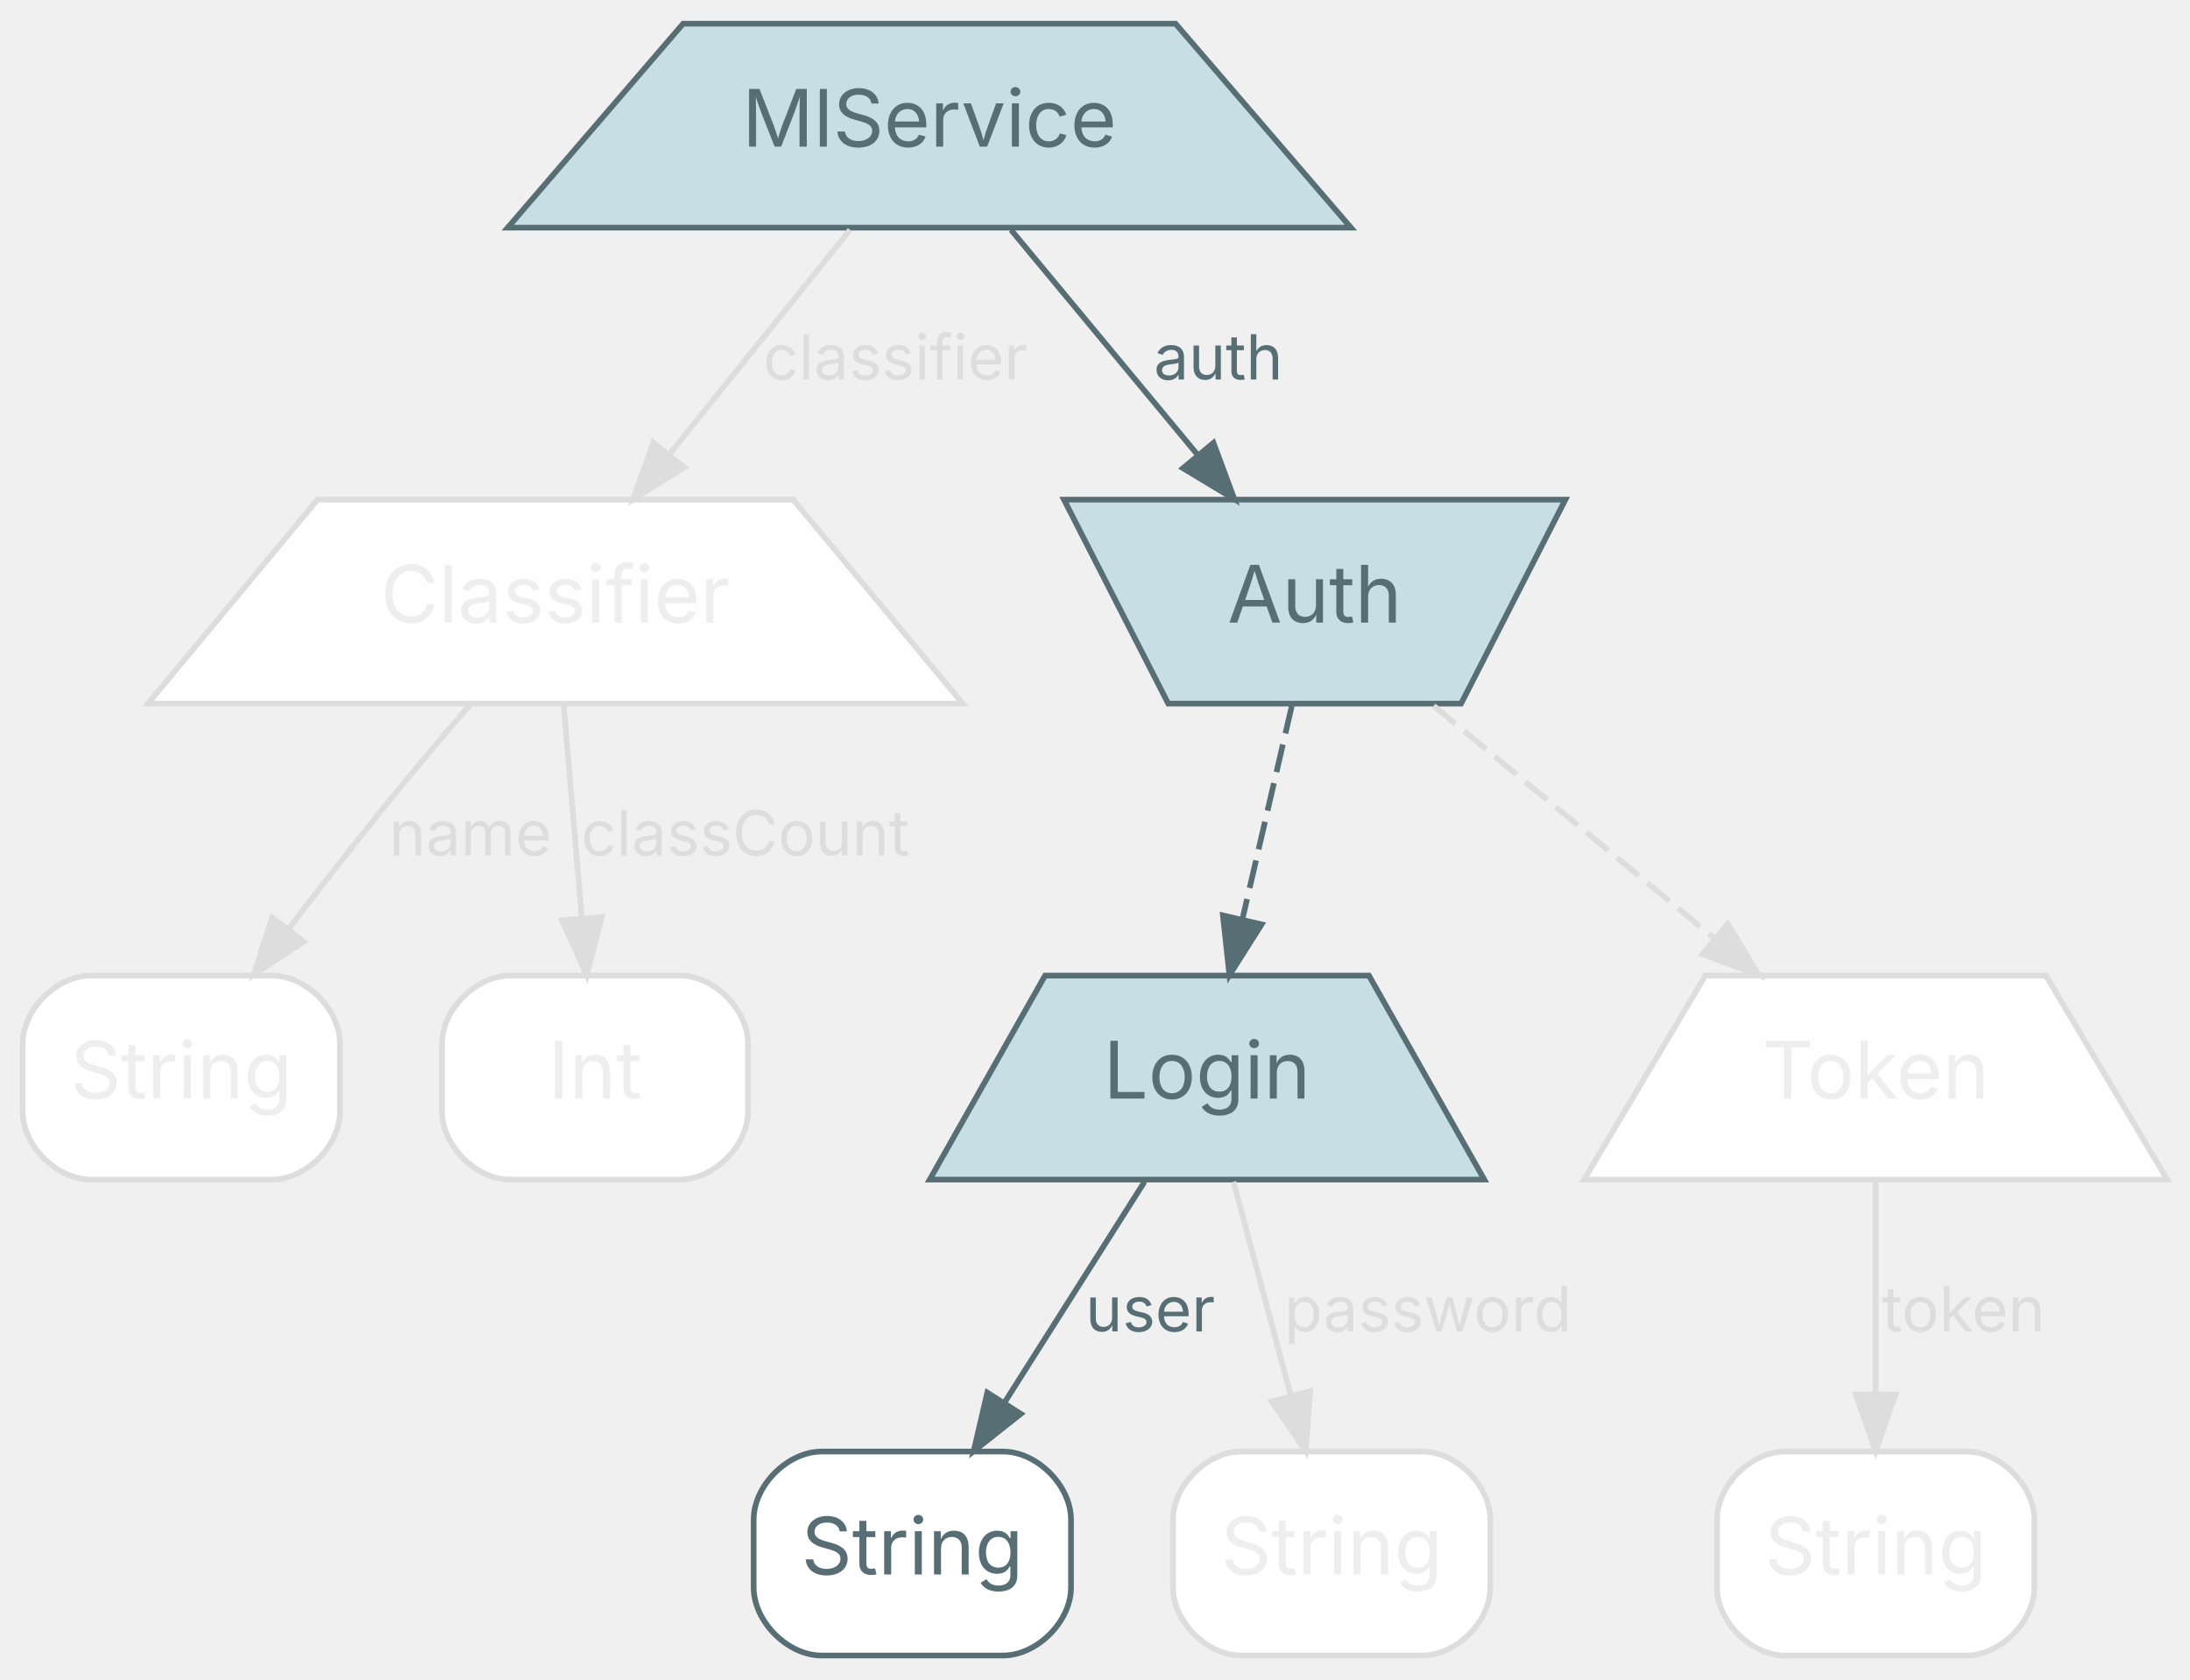
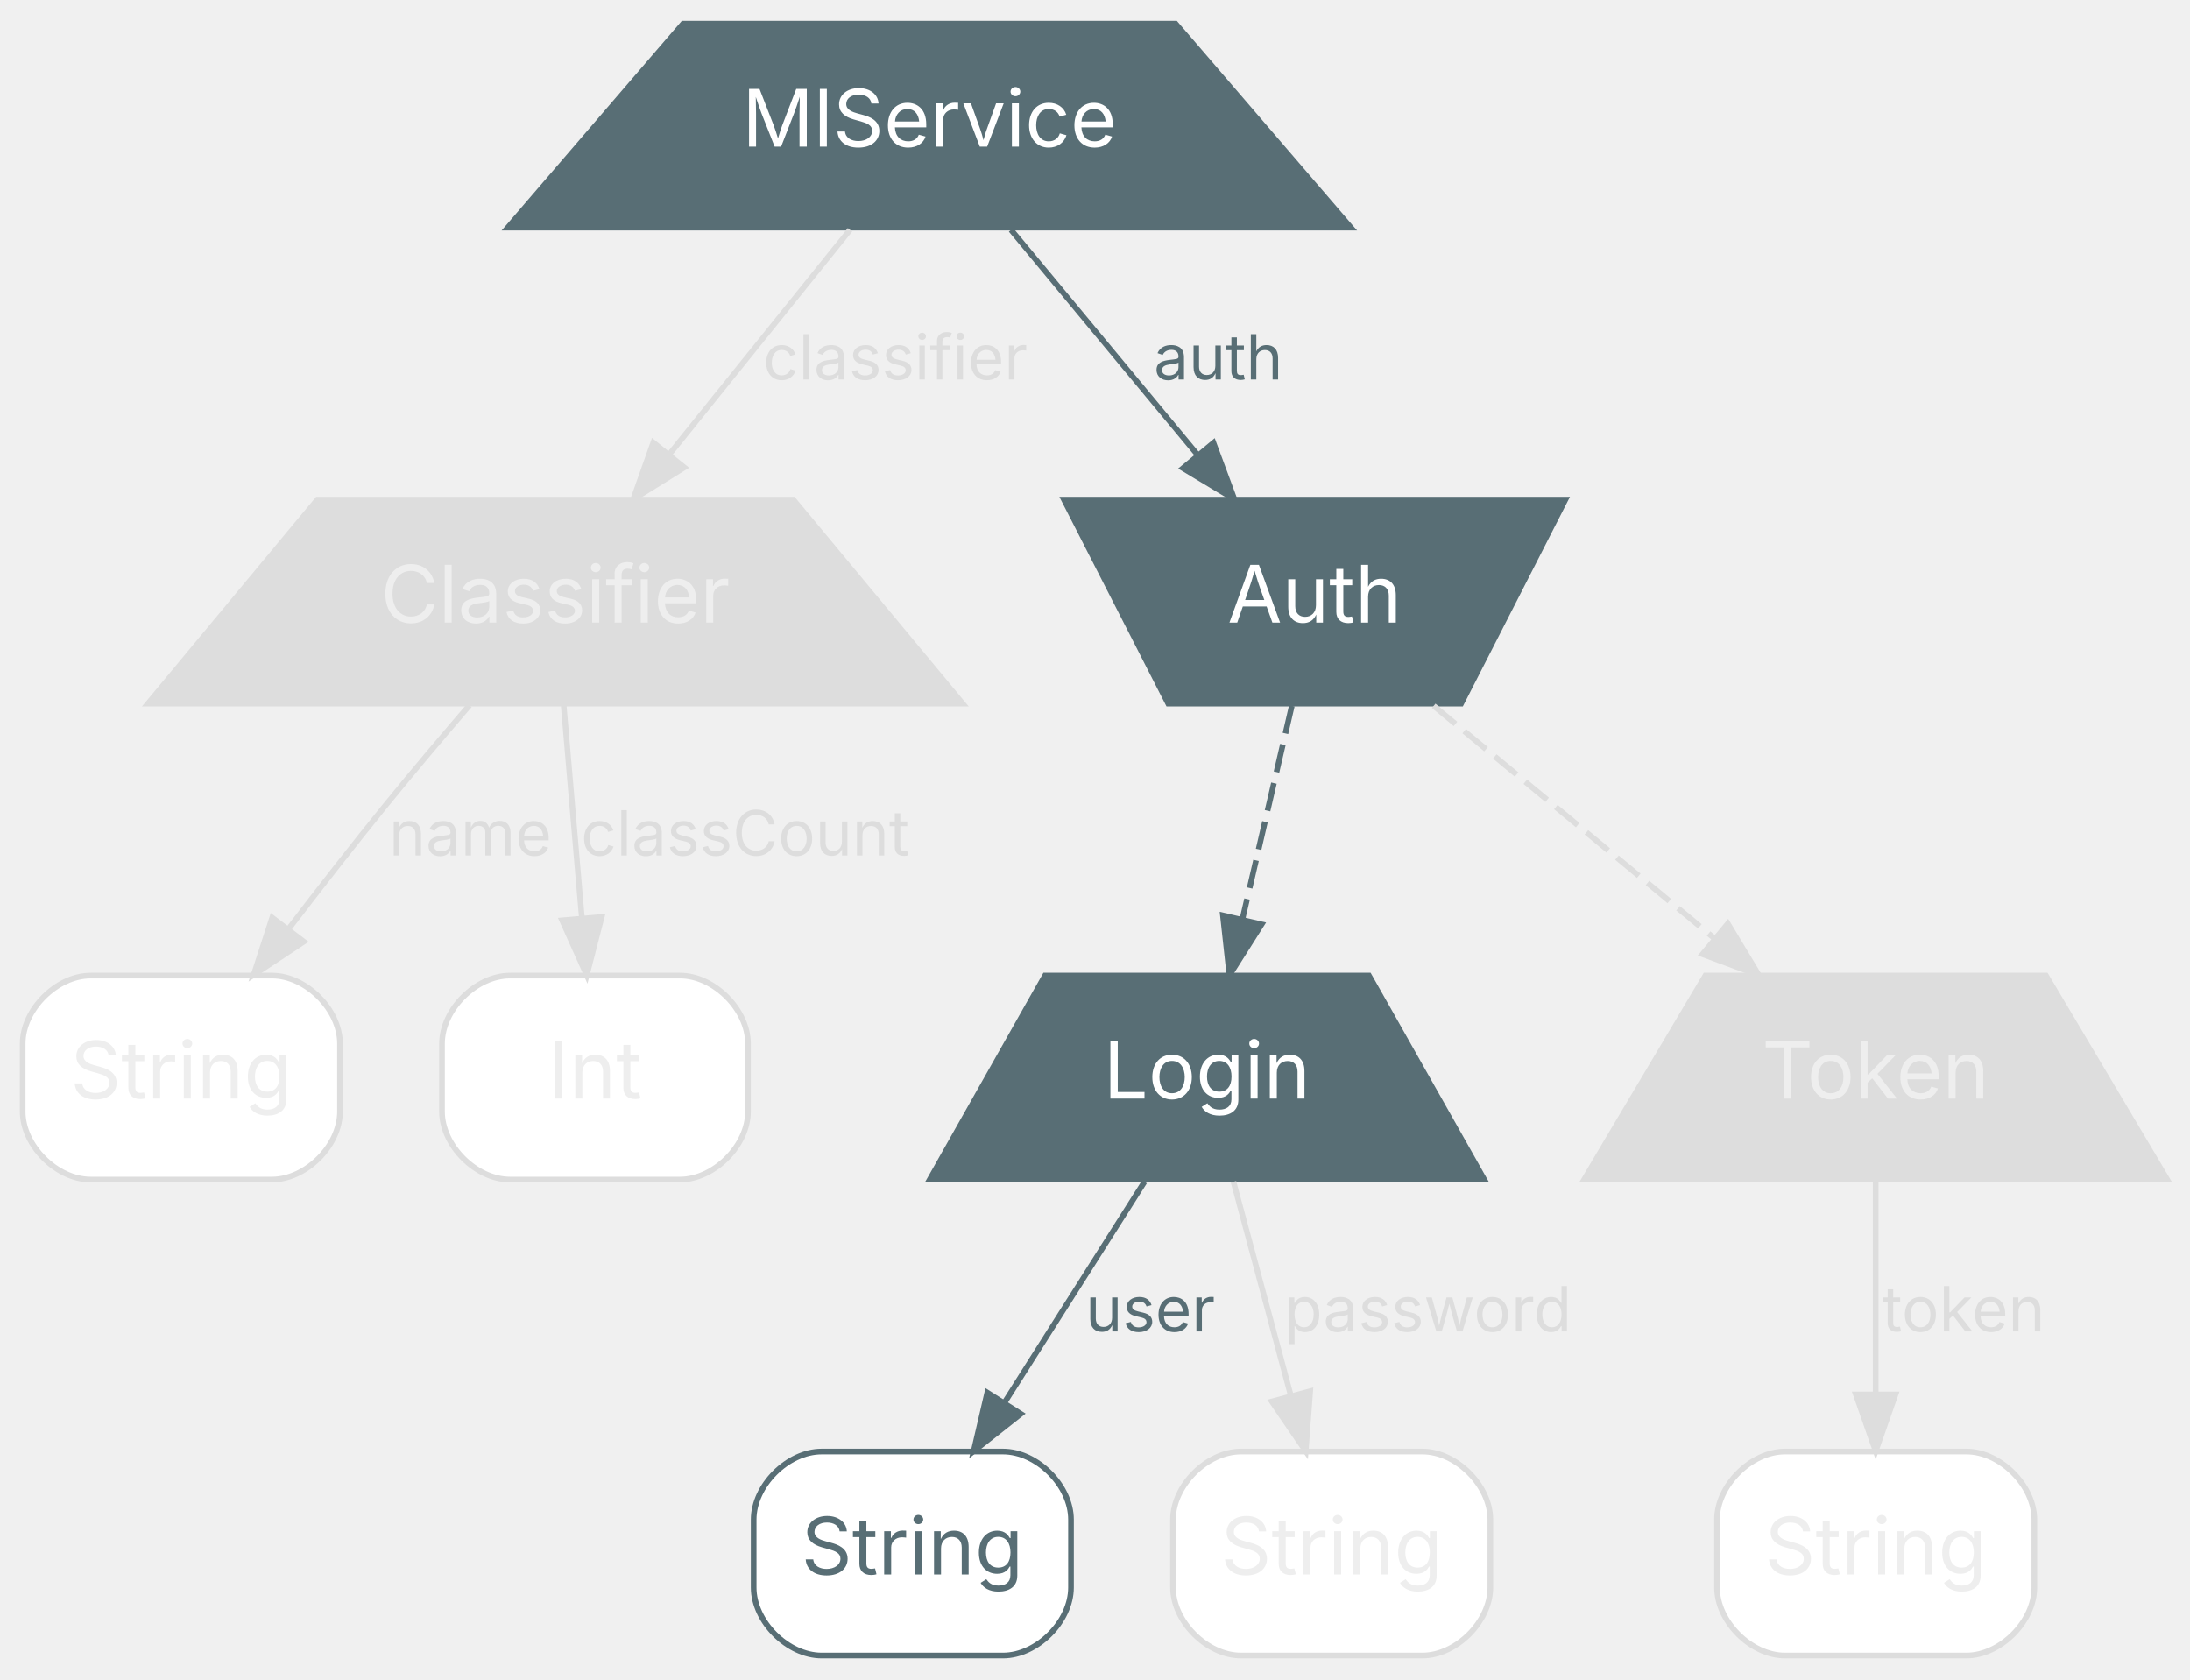
<svg xmlns="http://www.w3.org/2000/svg" width="386pt" height="296pt" viewBox="0.00 0.00 386.47 296.00">
  <g id="graph0" class="graph" transform="scale(1 1) rotate(0) translate(4 292)">
    <g id="node1" class="node">
-       <polygon fill="#c8dee5" stroke="#586e75" points="203.45,-288 116.55,-288 85.6,-252 234.4,-252 203.45,-288" />
-       <text text-anchor="middle" x="160" y="-266.3" font-family="Inter,Arial" font-size="14.00" fill="#586e75">MlService</text>
+       <polygon fill="#586e75" stroke="#586e75" points="203.45,-288 116.55,-288 85.6,-252 234.4,-252 203.45,-288" />
+       <text text-anchor="middle" x="160" y="-266.3" font-family="Inter,Arial" font-size="14.00" fill="#ffffff">MlService</text>
    </g>
    <g id="node2" class="node">
-       <polygon fill="#fefefe" stroke="#dddddd" points="135.98,-204 52.02,-204 22.11,-168 165.89,-168 135.98,-204" />
+       <polygon fill="#dddddd" stroke="#dddddd" points="135.98,-204 52.02,-204 22.11,-168 165.89,-168 135.98,-204" />
      <text text-anchor="middle" x="94" y="-182.3" font-family="Inter,Arial" font-size="14.00" fill="#eeeeee">Classifier</text>
    </g>
    <g id="edge1" class="edge">
      <path fill="none" stroke="#dddddd" d="M146,-251.61C136.75,-240.12 124.48,-224.87 114.18,-212.07" />
      <polygon fill="#dddddd" stroke="#dddddd" points="116.75,-209.68 107.75,-204.08 111.29,-214.07 116.75,-209.68" />
      <text text-anchor="middle" x="154" y="-225.2" font-family="Inter,Arial" font-size="11.00" fill="#dddddd">classifier</text>
    </g>
    <g id="node5" class="node">
-       <polygon fill="#c8dee5" stroke="#586e75" points="202.16,-168 253.84,-168 272.24,-204 183.76,-204 202.16,-168" />
-       <text text-anchor="middle" x="228" y="-182.3" font-family="Inter,Arial" font-size="14.00" fill="#586e75">Auth</text>
+       <polygon fill="#586e75" stroke="#586e75" points="202.16,-168 253.84,-168 272.24,-204 183.76,-204 202.16,-168" />
+       <text text-anchor="middle" x="228" y="-182.3" font-family="Inter,Arial" font-size="14.00" fill="#ffffff">Auth</text>
    </g>
    <g id="edge2" class="edge">
      <path fill="none" stroke="#586e75" d="M174.42,-251.61C183.95,-240.12 196.59,-224.87 207.21,-212.07" />
      <polygon fill="#586e75" stroke="#586e75" points="210.14,-214.02 213.83,-204.08 204.76,-209.55 210.14,-214.02" />
      <text text-anchor="middle" x="211" y="-225.2" font-family="Inter,Arial" font-size="11.00" fill="#586e75">auth</text>
    </g>
    <g id="node6" class="node">
      <path fill="#ffffff" stroke="#dddddd" d="M44,-120C44,-120 12,-120 12,-120 6,-120 0,-114 0,-108 0,-108 0,-96 0,-96 0,-90 6,-84 12,-84 12,-84 44,-84 44,-84 50,-84 56,-90 56,-96 56,-96 56,-108 56,-108 56,-114 50,-120 44,-120" />
      <text text-anchor="middle" x="28" y="-98.3" font-family="Inter,Arial" font-size="14.00" fill="#eeeeee">String</text>
    </g>
    <g id="edge3" class="edge">
      <path fill="none" stroke="#dddddd" d="M78.85,-167.71C74.04,-162.12 68.74,-155.84 64,-150 58.32,-143 52.31,-135.28 46.86,-128.15" />
      <polygon fill="#dddddd" stroke="#dddddd" points="49.61,-125.99 40.77,-120.14 44.04,-130.22 49.61,-125.99" />
      <text text-anchor="middle" x="79" y="-141.2" font-family="Inter,Arial" font-size="11.00" fill="#dddddd">name</text>
    </g>
    <g id="node7" class="node">
      <path fill="#ffffff" stroke="#dddddd" d="M116,-120C116,-120 86,-120 86,-120 80,-120 74,-114 74,-108 74,-108 74,-96 74,-96 74,-90 80,-84 86,-84 86,-84 116,-84 116,-84 122,-84 128,-90 128,-96 128,-96 128,-108 128,-108 128,-114 122,-120 116,-120" />
      <text text-anchor="middle" x="101" y="-98.3" font-family="Inter,Arial" font-size="14.00" fill="#eeeeee">Int</text>
    </g>
    <g id="edge4" class="edge">
      <path fill="none" stroke="#dddddd" d="M95.48,-167.61C96.41,-156.77 97.62,-142.6 98.67,-130.29" />
      <polygon fill="#dddddd" stroke="#dddddd" points="102.18,-130.35 99.54,-120.08 95.2,-129.75 102.18,-130.35" />
      <text text-anchor="middle" x="127.5" y="-141.2" font-family="Inter,Arial" font-size="11.00" fill="#dddddd">classCount</text>
    </g>
    <g id="node3" class="node">
-       <polygon fill="#c8dee5" stroke="#586e75" points="237.58,-120 180.42,-120 160.07,-84 257.93,-84 237.58,-120" />
-       <text text-anchor="middle" x="209" y="-98.3" font-family="Inter,Arial" font-size="14.00" fill="#586e75">Login</text>
+       <polygon fill="#586e75" stroke="#586e75" points="237.58,-120 180.42,-120 160.07,-84 257.93,-84 237.58,-120" />
+       <text text-anchor="middle" x="209" y="-98.3" font-family="Inter,Arial" font-size="14.00" fill="#ffffff">Login</text>
    </g>
    <g id="node8" class="node">
      <path fill="#ffffff" stroke="#586e75" d="M173,-36C173,-36 141,-36 141,-36 135,-36 129,-30 129,-24 129,-24 129,-12 129,-12 129,-6 135,0 141,0 141,0 173,0 173,0 179,0 185,-6 185,-12 185,-12 185,-24 185,-24 185,-30 179,-36 173,-36" />
      <text text-anchor="middle" x="157" y="-14.3" font-family="Inter,Arial" font-size="14.00" fill="#586e75">String</text>
    </g>
    <g id="edge6" class="edge">
      <path fill="none" stroke="#586e75" d="M197.97,-83.61C190.82,-72.34 181.38,-57.45 173.37,-44.81" />
      <polygon fill="#586e75" stroke="#586e75" points="176.14,-42.65 167.83,-36.08 170.23,-46.4 176.14,-42.65" />
      <text text-anchor="middle" x="199" y="-57.2" font-family="Inter,Arial" font-size="11.00" fill="#586e75">user</text>
    </g>
    <g id="node9" class="node">
      <path fill="#ffffff" stroke="#dddddd" d="M247,-36C247,-36 215,-36 215,-36 209,-36 203,-30 203,-24 203,-24 203,-12 203,-12 203,-6 209,0 215,0 215,0 247,0 247,0 253,0 259,-6 259,-12 259,-12 259,-24 259,-24 259,-30 253,-36 247,-36" />
      <text text-anchor="middle" x="231" y="-14.3" font-family="Inter,Arial" font-size="14.00" fill="#eeeeee">String</text>
    </g>
    <g id="edge7" class="edge">
      <path fill="none" stroke="#dddddd" d="M213.67,-83.61C216.6,-72.66 220.45,-58.31 223.78,-45.92" />
      <polygon fill="#dddddd" stroke="#dddddd" points="227.21,-46.65 226.42,-36.08 220.44,-44.84 227.21,-46.65" />
      <text text-anchor="middle" x="248" y="-57.2" font-family="Inter,Arial" font-size="11.00" fill="#dddddd">password</text>
    </g>
    <g id="node4" class="node">
-       <polygon fill="#fefefe" stroke="#dddddd" points="357.05,-120 296.95,-120 275.55,-84 378.45,-84 357.05,-120" />
+       <polygon fill="#dddddd" stroke="#dddddd" points="357.05,-120 296.95,-120 275.55,-84 378.45,-84 357.05,-120" />
      <text text-anchor="middle" x="327" y="-98.3" font-family="Inter,Arial" font-size="14.00" fill="#eeeeee">Token</text>
    </g>
    <g id="node10" class="node">
      <path fill="#ffffff" stroke="#dddddd" d="M343,-36C343,-36 311,-36 311,-36 305,-36 299,-30 299,-24 299,-24 299,-12 299,-12 299,-6 305,0 311,0 311,0 343,0 343,0 349,0 355,-6 355,-12 355,-12 355,-24 355,-24 355,-30 349,-36 343,-36" />
      <text text-anchor="middle" x="327" y="-14.3" font-family="Inter,Arial" font-size="14.00" fill="#eeeeee">String</text>
    </g>
    <g id="edge5" class="edge">
      <path fill="none" stroke="#dddddd" d="M327,-83.61C327,-72.77 327,-58.6 327,-46.29" />
      <polygon fill="#dddddd" stroke="#dddddd" points="330.5,-46.08 327,-36.08 323.5,-46.08 330.5,-46.08" />
      <text text-anchor="middle" x="342.5" y="-57.2" font-family="Inter,Arial" font-size="11.00" fill="#dddddd">token</text>
    </g>
    <g id="edge9" class="edge">
      <path fill="none" stroke="#586e75" stroke-dasharray="5,2" d="M223.97,-167.61C221.43,-156.66 218.11,-142.31 215.24,-129.92" />
      <polygon fill="#586e75" stroke="#586e75" points="218.63,-129.04 212.96,-120.08 211.81,-130.62 218.63,-129.04" />
    </g>
    <g id="edge8" class="edge">
      <path fill="none" stroke="#dddddd" stroke-dasharray="5,2" d="M249,-167.61C263.4,-155.68 282.69,-139.7 298.48,-126.62" />
      <polygon fill="#dddddd" stroke="#dddddd" points="300.91,-129.16 306.37,-120.08 296.44,-123.77 300.91,-129.16" />
    </g>
  </g>
</svg>
